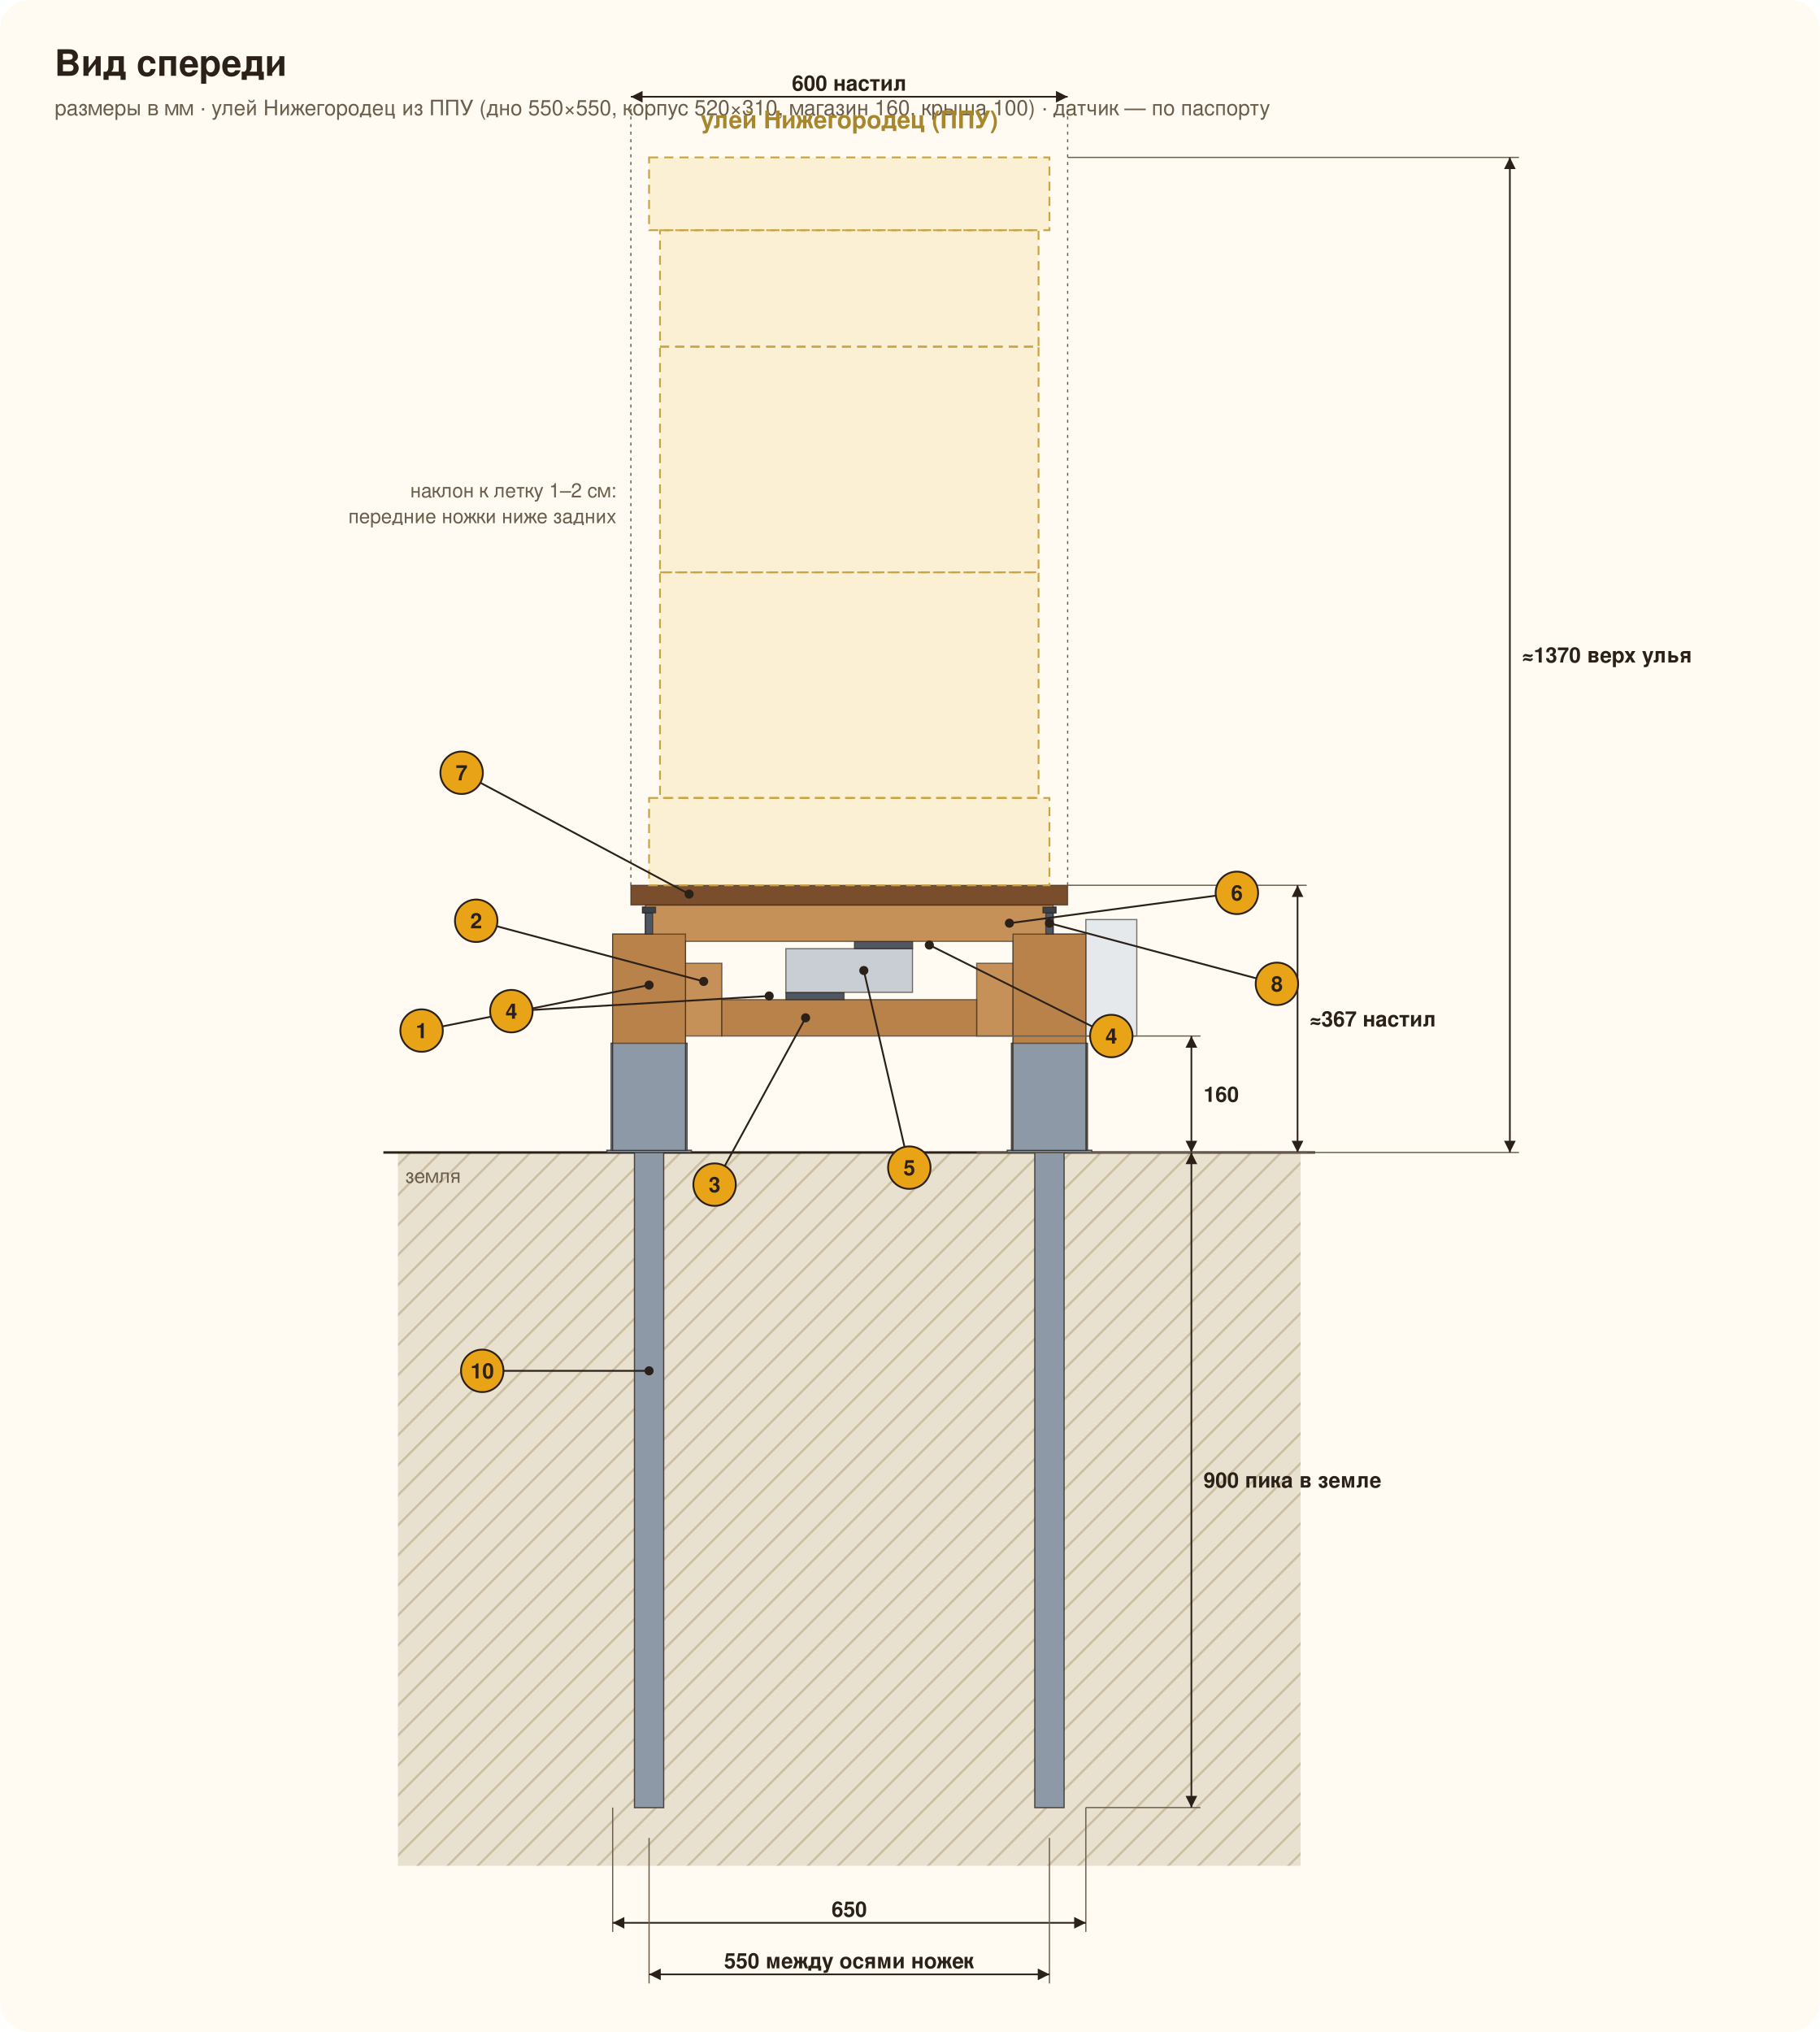
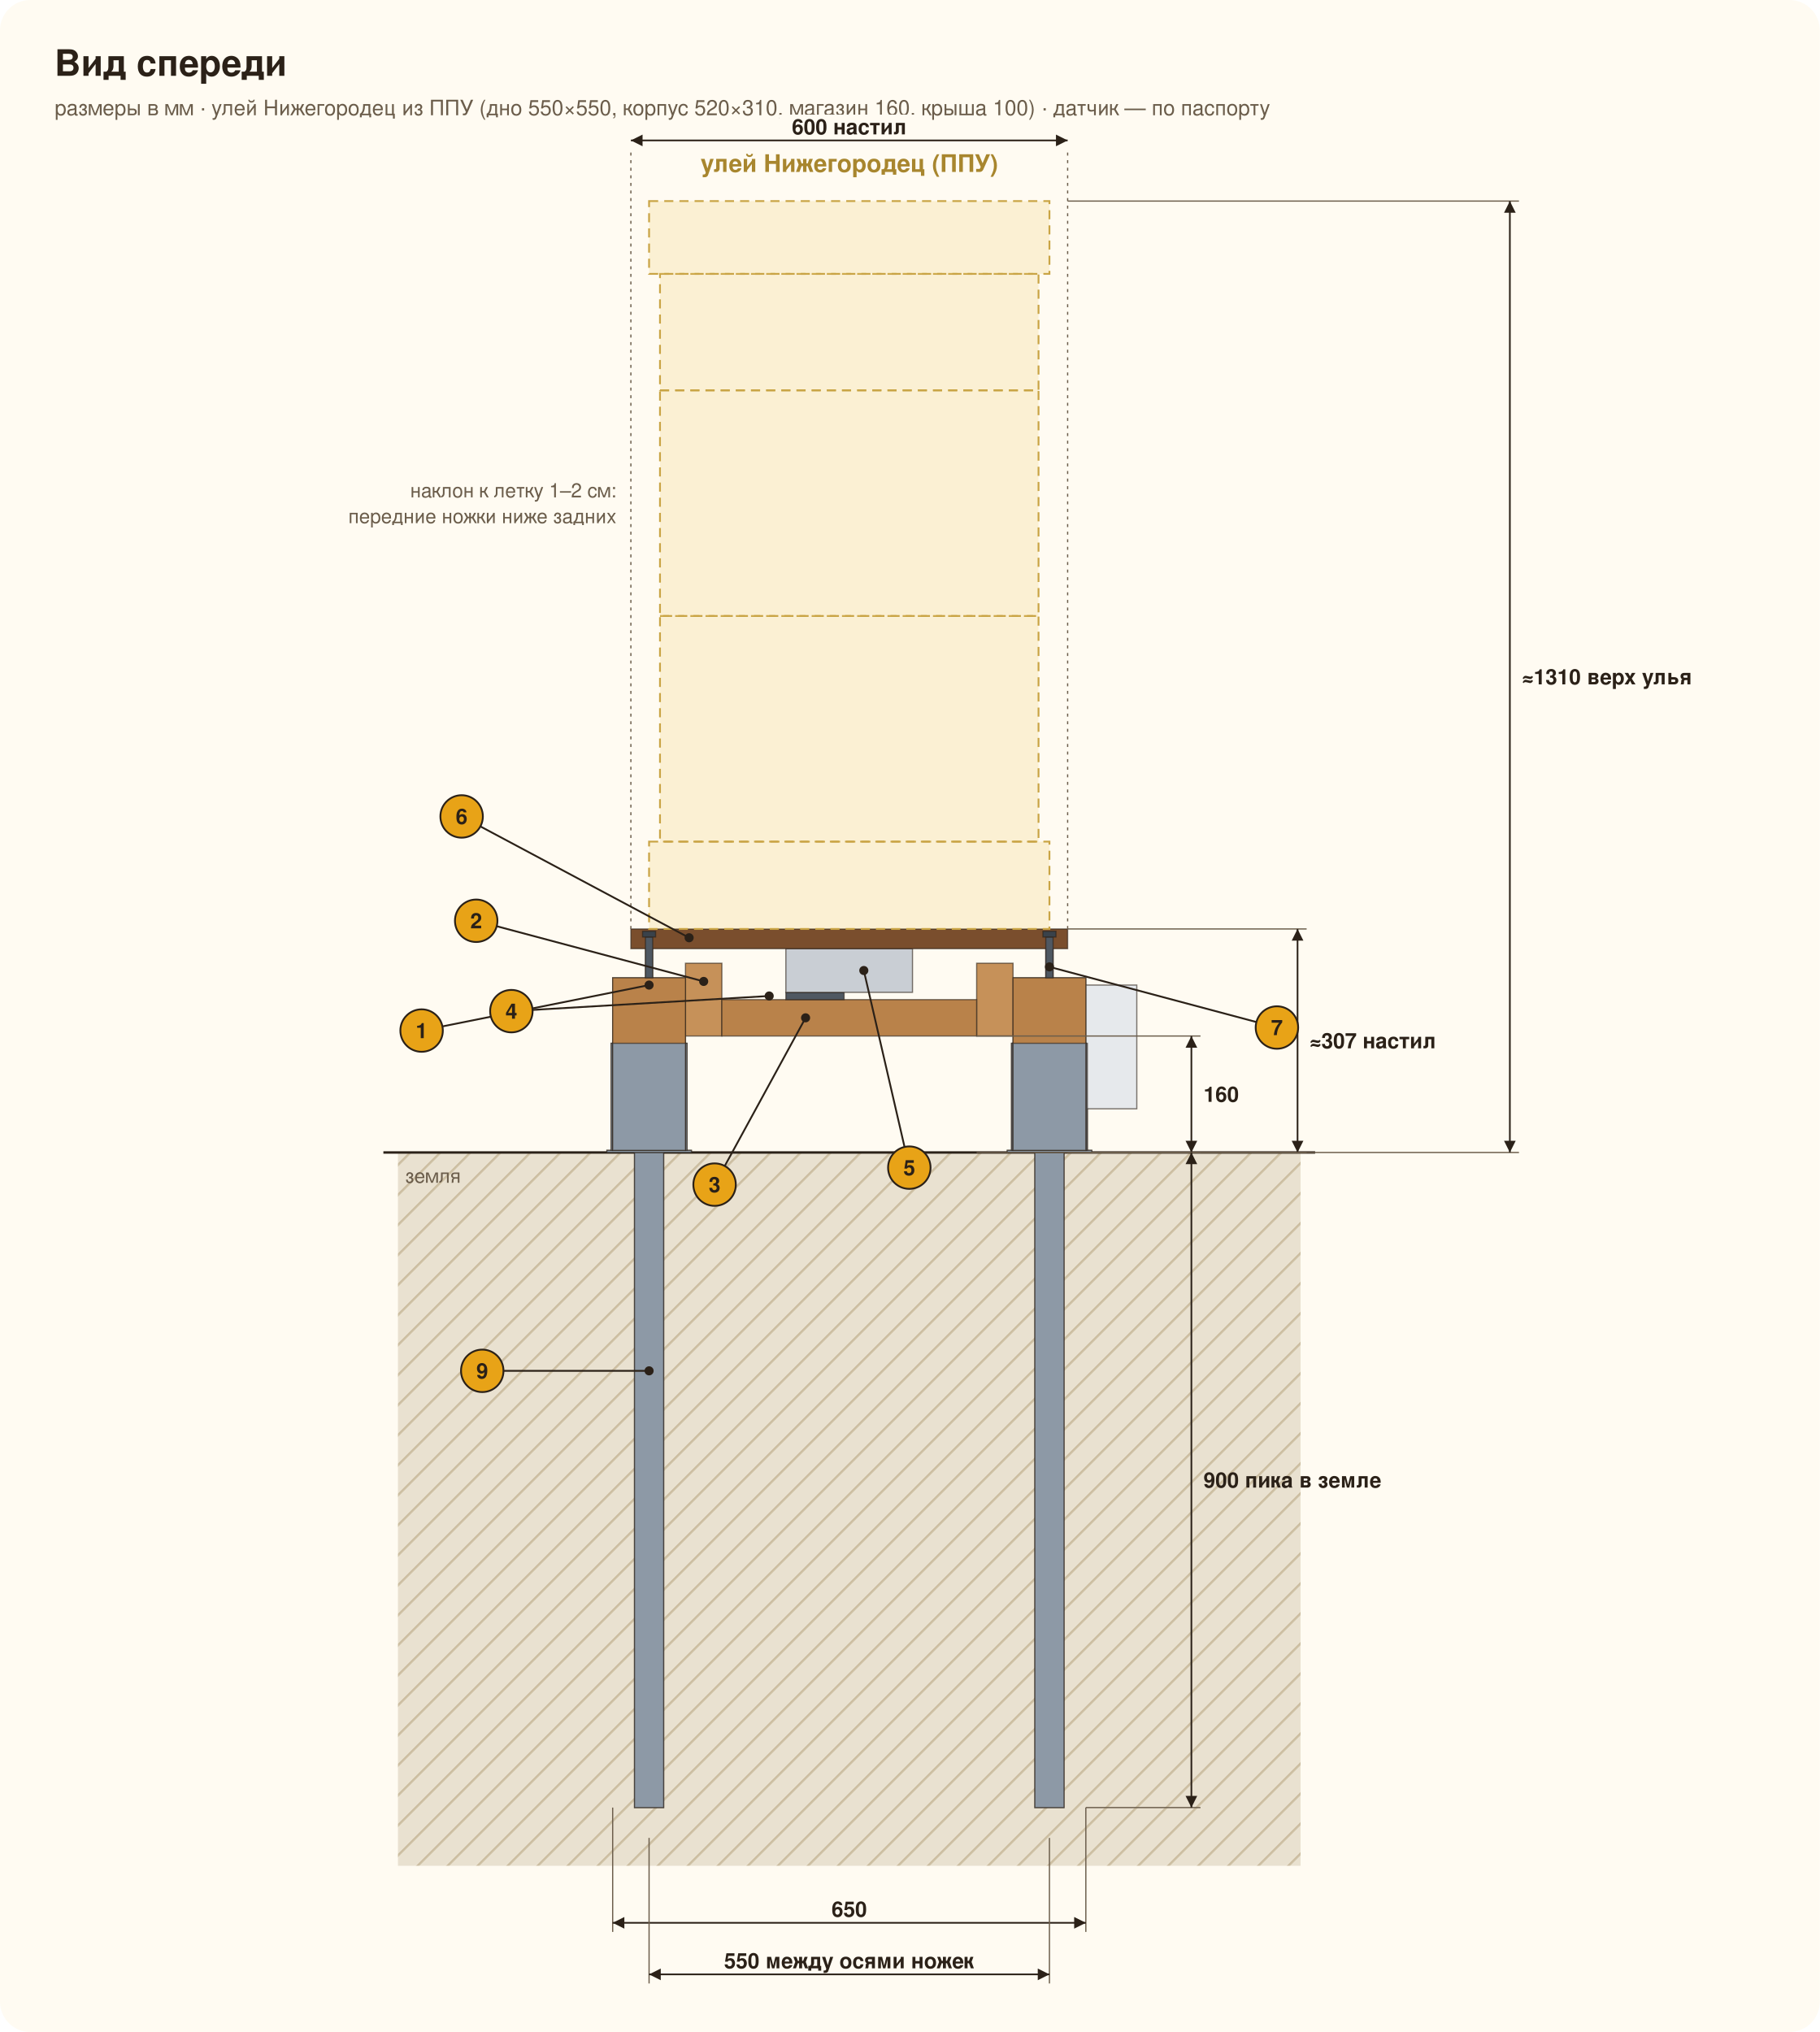
<svg xmlns="http://www.w3.org/2000/svg" viewBox="0 0 1200 1340" width="1200" height="1340" font-family="'Segoe UI', Helvetica, Arial, sans-serif">
  <defs>
    <marker id="a" viewBox="0 0 10 10" refX="10" refY="5" markerWidth="7" markerHeight="7" orient="auto-start-reverse">
      <path d="M0 0 L10 5 L0 10 Z" fill="#2B2118" />
    </marker>
    <pattern id="soil" width="14" height="14" patternUnits="userSpaceOnUse" patternTransform="rotate(45)">
      <rect width="14" height="14" fill="#E9E1D0" />
      <line x1="0" y1="0" x2="0" y2="14" stroke="#CDBFA3" stroke-width="3" />
    </pattern>
  </defs>
  <rect width="1200" height="1340" rx="20" fill="#FFFBF2" />
  <text x="36" y="50" fill="#2B2118" font-size="24" font-weight="700">Вид спереди</text>
  <text x="36" y="76" fill="#6B5D4B" font-size="14">размеры в мм · улей Нижегородец из ППУ (дно 550×550, корпус 520×310, магазин 160, крыша 100) · датчик — по паспорту</text>
  <rect x="262.4" y="760.0" width="595.2" height="470.4" fill="url(#soil)" />
  <line x1="252.8" y1="760.0" x2="867.2" y2="760.0" stroke="#2B2118" stroke-width="1.6" />
  <text x="267.2" y="780.0" fill="#6B5D4B" font-size="13">земля</text>
  <rect x="404.0" y="688.0" width="48.0" height="70.6" fill="#8D99A6" stroke="#2B2118" stroke-width="0.8" stroke-opacity="0.6" />
  <rect x="668.0" y="688.0" width="48.0" height="70.6" fill="#8D99A6" stroke="#2B2118" stroke-width="0.8" stroke-opacity="0.6" />
  <rect x="418.4" y="760.0" width="19.2" height="432.0" fill="#8D99A6" stroke="#2B2118" stroke-width="0.8" stroke-opacity="0.6" />
  <rect x="400.2" y="758.6" width="55.7" height="1.4" fill="#8D99A6" stroke="#2B2118" stroke-width="0.8" stroke-opacity="0.6" />
  <rect x="403.0" y="688.0" width="1.0" height="70.6" fill="#8D99A6" stroke="#2B2118" stroke-width="0.8" stroke-opacity="0.6" />
  <rect x="452.0" y="688.0" width="1.0" height="70.6" fill="#8D99A6" stroke="#2B2118" stroke-width="0.8" stroke-opacity="0.6" />
-   <rect x="404.0" y="616.0" width="48.0" height="142.6" fill="#B9824A" stroke="#2B2118" stroke-width="0.8" stroke-opacity="0.6" />
+   <rect x="404.0" y="644.8" width="48.0" height="113.8" fill="#B9824A" stroke="#2B2118" stroke-width="0.8" stroke-opacity="0.6" />
  <rect x="682.4" y="760.0" width="19.2" height="432.0" fill="#8D99A6" stroke="#2B2118" stroke-width="0.8" stroke-opacity="0.6" />
  <rect x="664.2" y="758.6" width="55.7" height="1.4" fill="#8D99A6" stroke="#2B2118" stroke-width="0.8" stroke-opacity="0.6" />
  <rect x="667.0" y="688.0" width="1.0" height="70.6" fill="#8D99A6" stroke="#2B2118" stroke-width="0.8" stroke-opacity="0.6" />
  <rect x="716.0" y="688.0" width="1.0" height="70.6" fill="#8D99A6" stroke="#2B2118" stroke-width="0.8" stroke-opacity="0.6" />
-   <rect x="668.0" y="616.0" width="48.0" height="142.6" fill="#B9824A" stroke="#2B2118" stroke-width="0.8" stroke-opacity="0.6" />
-   <rect x="425.6" y="602.1" width="4.8" height="13.9" fill="#4F5862" stroke="#2B2118" stroke-width="0.8" stroke-opacity="0.6" />
-   <rect x="423.7" y="598.2" width="8.6" height="3.8" fill="#3A424A" stroke="#2B2118" stroke-width="0.8" stroke-opacity="0.6" />
-   <rect x="689.6" y="602.1" width="4.8" height="13.9" fill="#4F5862" stroke="#2B2118" stroke-width="0.8" stroke-opacity="0.6" />
-   <rect x="687.7" y="598.2" width="8.6" height="3.8" fill="#3A424A" stroke="#2B2118" stroke-width="0.8" stroke-opacity="0.6" />
-   <rect x="716.0" y="606.4" width="33.6" height="76.8" fill="#E6E9EC" stroke="#2B2118" stroke-width="0.8" stroke-opacity="0.6" />
+   <rect x="668.0" y="644.8" width="48.0" height="113.8" fill="#B9824A" stroke="#2B2118" stroke-width="0.8" stroke-opacity="0.6" />
+   <rect x="425.6" y="617.9" width="4.8" height="26.9" fill="#4F5862" stroke="#2B2118" stroke-width="0.8" stroke-opacity="0.6" />
+   <rect x="423.7" y="614.1" width="8.6" height="3.8" fill="#3A424A" stroke="#2B2118" stroke-width="0.8" stroke-opacity="0.6" />
+   <rect x="689.6" y="617.9" width="4.8" height="26.9" fill="#4F5862" stroke="#2B2118" stroke-width="0.8" stroke-opacity="0.6" />
+   <rect x="687.7" y="614.1" width="8.6" height="3.8" fill="#3A424A" stroke="#2B2118" stroke-width="0.8" stroke-opacity="0.6" />
+   <rect x="716.0" y="649.6" width="33.6" height="81.6" fill="#E6E9EC" stroke="#2B2118" stroke-width="0.8" stroke-opacity="0.6" />
  <rect x="404.0" y="688.0" width="48.0" height="70.6" fill="#8D99A6" stroke="#2B2118" stroke-width="0.8" stroke-opacity="0.6" />
  <rect x="668.0" y="688.0" width="48.0" height="70.6" fill="#8D99A6" stroke="#2B2118" stroke-width="0.8" stroke-opacity="0.6" />
  <rect x="452.0" y="635.2" width="24.0" height="48.0" fill="#C69159" stroke="#2B2118" stroke-width="0.8" stroke-opacity="0.6" />
  <rect x="644.0" y="635.2" width="24.0" height="48.0" fill="#C69159" stroke="#2B2118" stroke-width="0.8" stroke-opacity="0.6" />
  <rect x="476.0" y="659.2" width="168.0" height="24.0" fill="#B9824A" stroke="#2B2118" stroke-width="0.8" stroke-opacity="0.6" />
  <rect x="518.2" y="654.4" width="38.4" height="4.8" fill="#4F5862" stroke="#2B2118" stroke-width="0.8" stroke-opacity="0.6" />
  <rect x="518.2" y="625.6" width="83.5" height="28.8" fill="#C9CED4" stroke="#2B2118" stroke-width="0.8" stroke-opacity="0.6" />
-   <rect x="563.4" y="620.8" width="38.4" height="4.8" fill="#4F5862" stroke="#2B2118" stroke-width="0.8" stroke-opacity="0.6" />
-   <rect x="425.6" y="596.8" width="268.8" height="24.0" fill="#C69159" stroke="#2B2118" stroke-width="0.8" stroke-opacity="0.6" />
-   <rect x="416.0" y="583.8" width="288.0" height="13.0" fill="#7A4E2D" stroke="#2B2118" stroke-width="0.8" stroke-opacity="0.6" />
+   <rect x="416.0" y="612.6" width="288.0" height="13.0" fill="#7A4E2D" stroke="#2B2118" stroke-width="0.8" stroke-opacity="0.6" />
  <rect x="404.0" y="688.0" width="48.0" height="70.6" fill="#8D99A6" stroke="#2B2118" stroke-width="0.8" stroke-opacity="0.6" />
  <rect x="668.0" y="688.0" width="48.0" height="70.6" fill="#8D99A6" stroke="#2B2118" stroke-width="0.8" stroke-opacity="0.6" />
  <rect x="418.4" y="760.0" width="19.2" height="432.0" fill="#8D99A6" stroke="#2B2118" stroke-width="0.8" stroke-opacity="0.6" />
  <rect x="400.2" y="758.6" width="55.7" height="1.4" fill="#8D99A6" stroke="#2B2118" stroke-width="0.8" stroke-opacity="0.6" />
  <rect x="403.0" y="688.0" width="1.0" height="70.6" fill="#8D99A6" stroke="#2B2118" stroke-width="0.8" stroke-opacity="0.6" />
  <rect x="452.0" y="688.0" width="1.0" height="70.6" fill="#8D99A6" stroke="#2B2118" stroke-width="0.8" stroke-opacity="0.6" />
-   <rect x="404.0" y="616.0" width="48.0" height="142.6" fill="#B9824A" stroke="#2B2118" stroke-width="0.8" stroke-opacity="0.6" />
+   <rect x="404.0" y="644.8" width="48.0" height="113.8" fill="#B9824A" stroke="#2B2118" stroke-width="0.8" stroke-opacity="0.6" />
  <rect x="682.4" y="760.0" width="19.2" height="432.0" fill="#8D99A6" stroke="#2B2118" stroke-width="0.8" stroke-opacity="0.6" />
  <rect x="664.2" y="758.6" width="55.7" height="1.4" fill="#8D99A6" stroke="#2B2118" stroke-width="0.8" stroke-opacity="0.6" />
  <rect x="667.0" y="688.0" width="1.0" height="70.6" fill="#8D99A6" stroke="#2B2118" stroke-width="0.8" stroke-opacity="0.6" />
  <rect x="716.0" y="688.0" width="1.0" height="70.6" fill="#8D99A6" stroke="#2B2118" stroke-width="0.8" stroke-opacity="0.6" />
-   <rect x="668.0" y="616.0" width="48.0" height="142.6" fill="#B9824A" stroke="#2B2118" stroke-width="0.8" stroke-opacity="0.6" />
-   <rect x="425.6" y="602.1" width="4.8" height="13.9" fill="#4F5862" stroke="#2B2118" stroke-width="0.8" stroke-opacity="0.6" />
-   <rect x="423.7" y="598.2" width="8.6" height="3.8" fill="#3A424A" stroke="#2B2118" stroke-width="0.8" stroke-opacity="0.6" />
-   <rect x="689.6" y="602.1" width="4.8" height="13.9" fill="#4F5862" stroke="#2B2118" stroke-width="0.8" stroke-opacity="0.6" />
-   <rect x="687.7" y="598.2" width="8.6" height="3.8" fill="#3A424A" stroke="#2B2118" stroke-width="0.8" stroke-opacity="0.6" />
+   <rect x="668.0" y="644.8" width="48.0" height="113.8" fill="#B9824A" stroke="#2B2118" stroke-width="0.8" stroke-opacity="0.6" />
+   <rect x="425.6" y="617.9" width="4.8" height="26.9" fill="#4F5862" stroke="#2B2118" stroke-width="0.8" stroke-opacity="0.6" />
+   <rect x="423.7" y="614.1" width="8.6" height="3.8" fill="#3A424A" stroke="#2B2118" stroke-width="0.8" stroke-opacity="0.6" />
+   <rect x="689.6" y="617.9" width="4.8" height="26.9" fill="#4F5862" stroke="#2B2118" stroke-width="0.8" stroke-opacity="0.6" />
+   <rect x="687.7" y="614.1" width="8.6" height="3.8" fill="#3A424A" stroke="#2B2118" stroke-width="0.8" stroke-opacity="0.6" />
  <rect x="404.0" y="688.0" width="48.0" height="70.6" fill="#8D99A6" stroke="#2B2118" stroke-width="0.8" stroke-opacity="0.6" />
  <rect x="668.0" y="688.0" width="48.0" height="70.6" fill="#8D99A6" stroke="#2B2118" stroke-width="0.8" stroke-opacity="0.6" />
-   <rect x="428.0" y="526.2" width="264.0" height="57.6" fill="#F2D27A" fill-opacity="0.25" stroke="#C9A445" stroke-width="1.2" stroke-dasharray="6 4" />
-   <rect x="435.2" y="377.4" width="249.6" height="148.8" fill="#F2D27A" fill-opacity="0.25" stroke="#C9A445" stroke-width="1.2" stroke-dasharray="6 4" />
-   <rect x="435.2" y="228.6" width="249.6" height="148.8" fill="#F2D27A" fill-opacity="0.25" stroke="#C9A445" stroke-width="1.2" stroke-dasharray="6 4" />
-   <rect x="435.2" y="151.8" width="249.6" height="76.8" fill="#F2D27A" fill-opacity="0.25" stroke="#C9A445" stroke-width="1.2" stroke-dasharray="6 4" />
-   <rect x="428.0" y="103.8" width="264.0" height="48.0" fill="#F2D27A" fill-opacity="0.25" stroke="#C9A445" stroke-width="1.2" stroke-dasharray="6 4" />
-   <text x="560.0" y="84.6" fill="#A8862E" font-size="16" font-weight="700" text-anchor="middle">улей Нижегородец (ППУ)</text>
-   <line x1="416.0" y1="583.8" x2="416.0" y2="69.8" stroke="#6B5D4B" stroke-width="0.8" stroke-dasharray="2 3" />
-   <line x1="704.0" y1="583.8" x2="704.0" y2="69.8" stroke="#6B5D4B" stroke-width="0.8" stroke-dasharray="2 3" />
-   <line x1="416.0" y1="63.8" x2="704.0" y2="63.8" stroke="#2B2118" stroke-width="1.1" marker-start="url(#a)" marker-end="url(#a)" />
-   <rect x="514.0" y="46.8" width="92.0" height="16" fill="#FFFBF2" />
-   <text x="560.0" y="59.8" fill="#2B2118" font-size="14" font-weight="600" text-anchor="middle">600 настил</text>
+   <rect x="428.0" y="555.0" width="264.0" height="57.6" fill="#F2D27A" fill-opacity="0.25" stroke="#C9A445" stroke-width="1.2" stroke-dasharray="6 4" />
+   <rect x="435.2" y="406.2" width="249.6" height="148.8" fill="#F2D27A" fill-opacity="0.25" stroke="#C9A445" stroke-width="1.2" stroke-dasharray="6 4" />
+   <rect x="435.2" y="257.4" width="249.6" height="148.8" fill="#F2D27A" fill-opacity="0.25" stroke="#C9A445" stroke-width="1.2" stroke-dasharray="6 4" />
+   <rect x="435.2" y="180.6" width="249.6" height="76.8" fill="#F2D27A" fill-opacity="0.25" stroke="#C9A445" stroke-width="1.2" stroke-dasharray="6 4" />
+   <rect x="428.0" y="132.6" width="264.0" height="48.0" fill="#F2D27A" fill-opacity="0.25" stroke="#C9A445" stroke-width="1.2" stroke-dasharray="6 4" />
+   <text x="560.0" y="113.4" fill="#A8862E" font-size="16" font-weight="700" text-anchor="middle">улей Нижегородец (ППУ)</text>
+   <line x1="416.0" y1="612.6" x2="416.0" y2="98.6" stroke="#6B5D4B" stroke-width="0.8" stroke-dasharray="2 3" />
+   <line x1="704.0" y1="612.6" x2="704.0" y2="98.6" stroke="#6B5D4B" stroke-width="0.8" stroke-dasharray="2 3" />
+   <line x1="416.0" y1="92.6" x2="704.0" y2="92.6" stroke="#2B2118" stroke-width="1.1" marker-start="url(#a)" marker-end="url(#a)" />
+   <rect x="514.0" y="75.6" width="92.0" height="16" fill="#FFFBF2" />
+   <text x="560.0" y="88.6" fill="#2B2118" font-size="14" font-weight="600" text-anchor="middle">600 настил</text>
  <line x1="404.0" y1="1192.0" x2="404.0" y2="1274.0" stroke="#6B5D4B" stroke-width="0.8" />
  <line x1="716.0" y1="1192.0" x2="716.0" y2="1274.0" stroke="#6B5D4B" stroke-width="0.8" />
  <line x1="404.0" y1="1268.0" x2="716.0" y2="1268.0" stroke="#2B2118" stroke-width="1.1" marker-start="url(#a)" marker-end="url(#a)" />
  <rect x="542.0" y="1251.0" width="36.0" height="16" fill="#FFFBF2" />
  <text x="560.0" y="1264.0" fill="#2B2118" font-size="14" font-weight="600" text-anchor="middle">650</text>
  <line x1="428.0" y1="1212.0" x2="428.0" y2="1308.0" stroke="#6B5D4B" stroke-width="0.8" />
  <line x1="692.0" y1="1212.0" x2="692.0" y2="1308.0" stroke="#6B5D4B" stroke-width="0.8" />
  <line x1="428.0" y1="1302.0" x2="692.0" y2="1302.0" stroke="#2B2118" stroke-width="1.1" marker-start="url(#a)" marker-end="url(#a)" />
  <rect x="470.0" y="1285.0" width="180.0" height="16" fill="#FFFBF2" />
  <text x="560.0" y="1298.0" fill="#2B2118" font-size="14" font-weight="600" text-anchor="middle">550 между осями ножек</text>
  <line x1="644.0" y1="760.0" x2="791.6" y2="760.0" stroke="#6B5D4B" stroke-width="0.8" />
  <line x1="644.0" y1="683.2" x2="791.6" y2="683.2" stroke="#6B5D4B" stroke-width="0.8" />
  <line x1="785.6" y1="760.0" x2="785.6" y2="683.2" stroke="#2B2118" stroke-width="1.1" marker-start="url(#a)" marker-end="url(#a)" />
  <text x="793.6" y="726.6" fill="#2B2118" font-size="14" font-weight="600" text-anchor="start">160</text>
  <line x1="704.0" y1="760.0" x2="861.6" y2="760.0" stroke="#6B5D4B" stroke-width="0.8" />
-   <line x1="704.0" y1="583.8" x2="861.6" y2="583.8" stroke="#6B5D4B" stroke-width="0.8" />
-   <line x1="855.6" y1="760.0" x2="855.6" y2="583.8" stroke="#2B2118" stroke-width="1.1" marker-start="url(#a)" marker-end="url(#a)" />
-   <text x="863.6" y="676.9" fill="#2B2118" font-size="14" font-weight="600" text-anchor="start">≈367 настил</text>
+   <line x1="704.0" y1="612.6" x2="861.6" y2="612.6" stroke="#6B5D4B" stroke-width="0.8" />
+   <line x1="855.6" y1="760.0" x2="855.6" y2="612.6" stroke="#2B2118" stroke-width="1.1" marker-start="url(#a)" marker-end="url(#a)" />
+   <text x="863.6" y="691.3" fill="#2B2118" font-size="14" font-weight="600" text-anchor="start">≈307 настил</text>
  <line x1="704.0" y1="760.0" x2="1001.6" y2="760.0" stroke="#6B5D4B" stroke-width="0.8" />
-   <line x1="704.0" y1="103.8" x2="1001.6" y2="103.8" stroke="#6B5D4B" stroke-width="0.8" />
-   <line x1="995.6" y1="760.0" x2="995.6" y2="103.8" stroke="#2B2118" stroke-width="1.1" marker-start="url(#a)" marker-end="url(#a)" />
-   <text x="1003.6" y="436.9" fill="#2B2118" font-size="14" font-weight="600" text-anchor="start">≈1370 верх улья</text>
+   <line x1="704.0" y1="132.6" x2="1001.6" y2="132.6" stroke="#6B5D4B" stroke-width="0.8" />
+   <line x1="995.6" y1="760.0" x2="995.6" y2="132.6" stroke="#2B2118" stroke-width="1.1" marker-start="url(#a)" marker-end="url(#a)" />
+   <text x="1003.6" y="451.3" fill="#2B2118" font-size="14" font-weight="600" text-anchor="start">≈1310 верх улья</text>
  <line x1="716.0" y1="1192.0" x2="791.6" y2="1192.0" stroke="#6B5D4B" stroke-width="0.8" />
  <line x1="716.0" y1="760.0" x2="791.6" y2="760.0" stroke="#6B5D4B" stroke-width="0.8" />
  <line x1="785.6" y1="1192.0" x2="785.6" y2="760.0" stroke="#2B2118" stroke-width="1.1" marker-start="url(#a)" marker-end="url(#a)" />
  <text x="793.6" y="981.0" fill="#2B2118" font-size="14" font-weight="600" text-anchor="start">900 пика в земле</text>
  <line x1="428.0" y1="904.0" x2="318.0" y2="904.0" stroke="#2B2118" stroke-width="1.2" />
  <circle cx="428.0" cy="904.0" r="3" fill="#2B2118" />
  <circle cx="318.0" cy="904.0" r="14" fill="#E8A317" stroke="#2B2118" stroke-width="1.2" />
-   <text x="318.0" y="909.0" fill="#2B2118" font-size="14" font-weight="700" text-anchor="middle">10</text>
+   <text x="318.0" y="909.0" fill="#2B2118" font-size="14" font-weight="700" text-anchor="middle">9</text>
  <line x1="428.0" y1="649.6" x2="278.0" y2="679.6" stroke="#2B2118" stroke-width="1.2" />
  <circle cx="428.0" cy="649.6" r="3" fill="#2B2118" />
  <circle cx="278.0" cy="679.6" r="14" fill="#E8A317" stroke="#2B2118" stroke-width="1.2" />
  <text x="278.0" y="684.6" fill="#2B2118" font-size="14" font-weight="700" text-anchor="middle">1</text>
  <line x1="464.0" y1="647.2" x2="314.0" y2="607.2" stroke="#2B2118" stroke-width="1.2" />
  <circle cx="464.0" cy="647.2" r="3" fill="#2B2118" />
  <circle cx="314.0" cy="607.2" r="14" fill="#E8A317" stroke="#2B2118" stroke-width="1.2" />
  <text x="314.0" y="612.2" fill="#2B2118" font-size="14" font-weight="700" text-anchor="middle">2</text>
  <line x1="531.2" y1="671.2" x2="471.2" y2="781.2" stroke="#2B2118" stroke-width="1.2" />
  <circle cx="531.2" cy="671.2" r="3" fill="#2B2118" />
  <circle cx="471.2" cy="781.2" r="14" fill="#E8A317" stroke="#2B2118" stroke-width="1.2" />
  <text x="471.2" y="786.2" fill="#2B2118" font-size="14" font-weight="700" text-anchor="middle">3</text>
  <line x1="507.2" y1="656.8" x2="337.2" y2="666.8" stroke="#2B2118" stroke-width="1.2" />
  <circle cx="507.2" cy="656.8" r="3" fill="#2B2118" />
  <circle cx="337.2" cy="666.8" r="14" fill="#E8A317" stroke="#2B2118" stroke-width="1.2" />
  <text x="337.2" y="671.8" fill="#2B2118" font-size="14" font-weight="700" text-anchor="middle">4</text>
-   <line x1="612.8" y1="623.2" x2="732.8" y2="683.2" stroke="#2B2118" stroke-width="1.2" />
-   <circle cx="612.8" cy="623.2" r="3" fill="#2B2118" />
-   <circle cx="732.8" cy="683.2" r="14" fill="#E8A317" stroke="#2B2118" stroke-width="1.2" />
-   <text x="732.8" y="688.2" fill="#2B2118" font-size="14" font-weight="700" text-anchor="middle">4</text>
  <line x1="569.6" y1="640.0" x2="599.6" y2="770.0" stroke="#2B2118" stroke-width="1.2" />
  <circle cx="569.6" cy="640.0" r="3" fill="#2B2118" />
  <circle cx="599.6" cy="770.0" r="14" fill="#E8A317" stroke="#2B2118" stroke-width="1.2" />
  <text x="599.6" y="775.0" fill="#2B2118" font-size="14" font-weight="700" text-anchor="middle">5</text>
-   <line x1="665.6" y1="608.8" x2="815.6" y2="588.8" stroke="#2B2118" stroke-width="1.2" />
-   <circle cx="665.6" cy="608.8" r="3" fill="#2B2118" />
-   <circle cx="815.6" cy="588.8" r="14" fill="#E8A317" stroke="#2B2118" stroke-width="1.2" />
-   <text x="815.6" y="593.8" fill="#2B2118" font-size="14" font-weight="700" text-anchor="middle">6</text>
-   <line x1="454.4" y1="589.6" x2="304.4" y2="509.6" stroke="#2B2118" stroke-width="1.2" />
-   <circle cx="454.4" cy="589.6" r="3" fill="#2B2118" />
-   <circle cx="304.4" cy="509.6" r="14" fill="#E8A317" stroke="#2B2118" stroke-width="1.2" />
-   <text x="304.4" y="514.6" fill="#2B2118" font-size="14" font-weight="700" text-anchor="middle">7</text>
-   <line x1="692.0" y1="608.8" x2="842.0" y2="648.8" stroke="#2B2118" stroke-width="1.2" />
-   <circle cx="692.0" cy="608.8" r="3" fill="#2B2118" />
-   <circle cx="842.0" cy="648.8" r="14" fill="#E8A317" stroke="#2B2118" stroke-width="1.2" />
-   <text x="842.0" y="653.8" fill="#2B2118" font-size="14" font-weight="700" text-anchor="middle">8</text>
+   <line x1="454.4" y1="618.4" x2="304.4" y2="538.4" stroke="#2B2118" stroke-width="1.2" />
+   <circle cx="454.4" cy="618.4" r="3" fill="#2B2118" />
+   <circle cx="304.4" cy="538.4" r="14" fill="#E8A317" stroke="#2B2118" stroke-width="1.2" />
+   <text x="304.4" y="543.4" fill="#2B2118" font-size="14" font-weight="700" text-anchor="middle">6</text>
+   <line x1="692.0" y1="637.6" x2="842.0" y2="677.6" stroke="#2B2118" stroke-width="1.2" />
+   <circle cx="692.0" cy="637.6" r="3" fill="#2B2118" />
+   <circle cx="842.0" cy="677.6" r="14" fill="#E8A317" stroke="#2B2118" stroke-width="1.2" />
+   <text x="842.0" y="682.6" fill="#2B2118" font-size="14" font-weight="700" text-anchor="middle">7</text>
  <text x="406.4" y="328.0" fill="#6B5D4B" font-size="13" text-anchor="end">наклон к летку 1–2 см:</text>
  <text x="406.4" y="345.0" fill="#6B5D4B" font-size="13" text-anchor="end">передние ножки ниже задних</text>
</svg>
